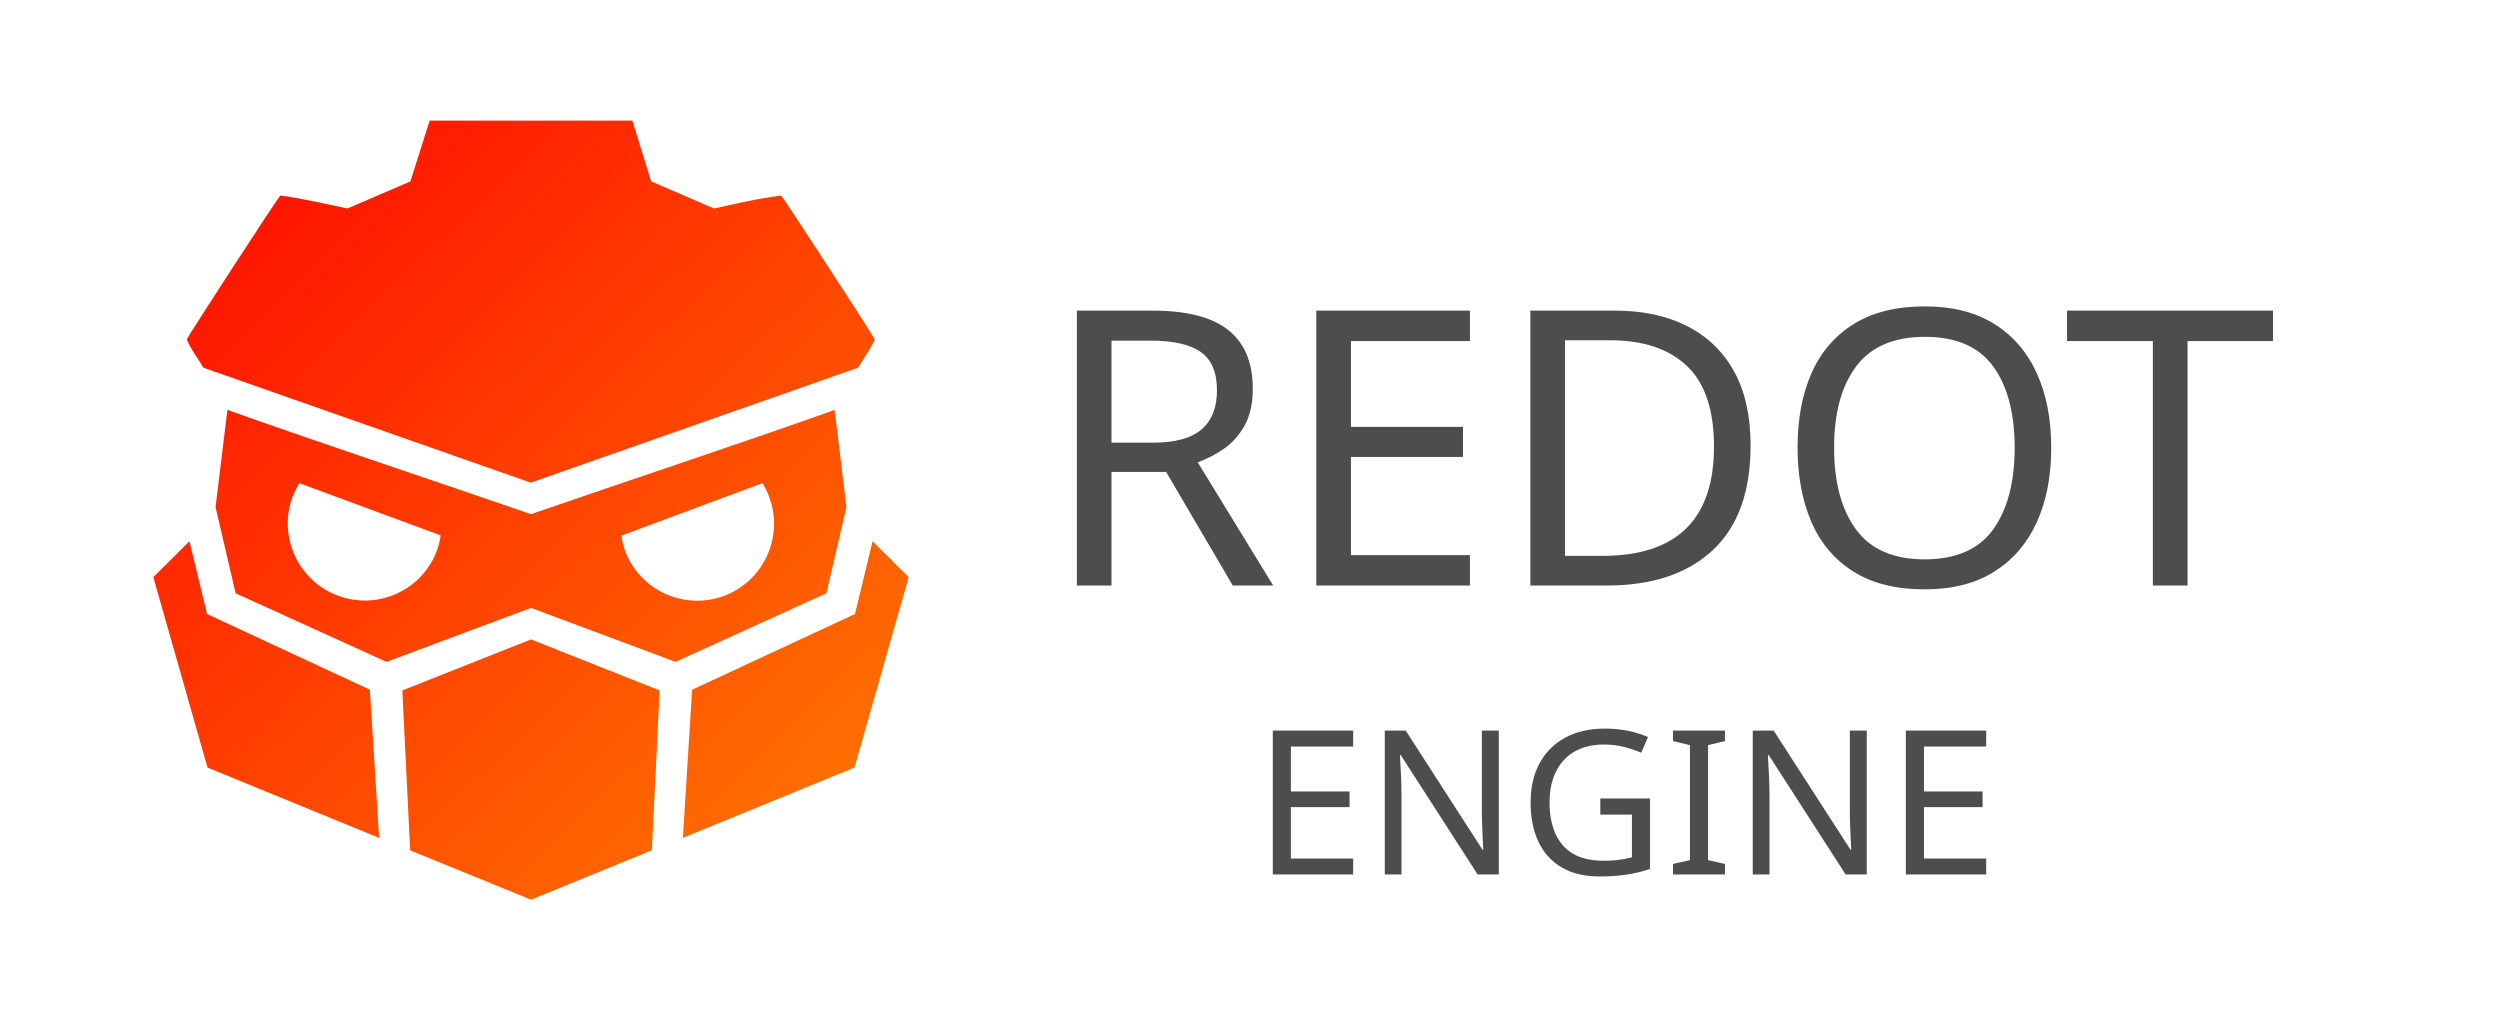
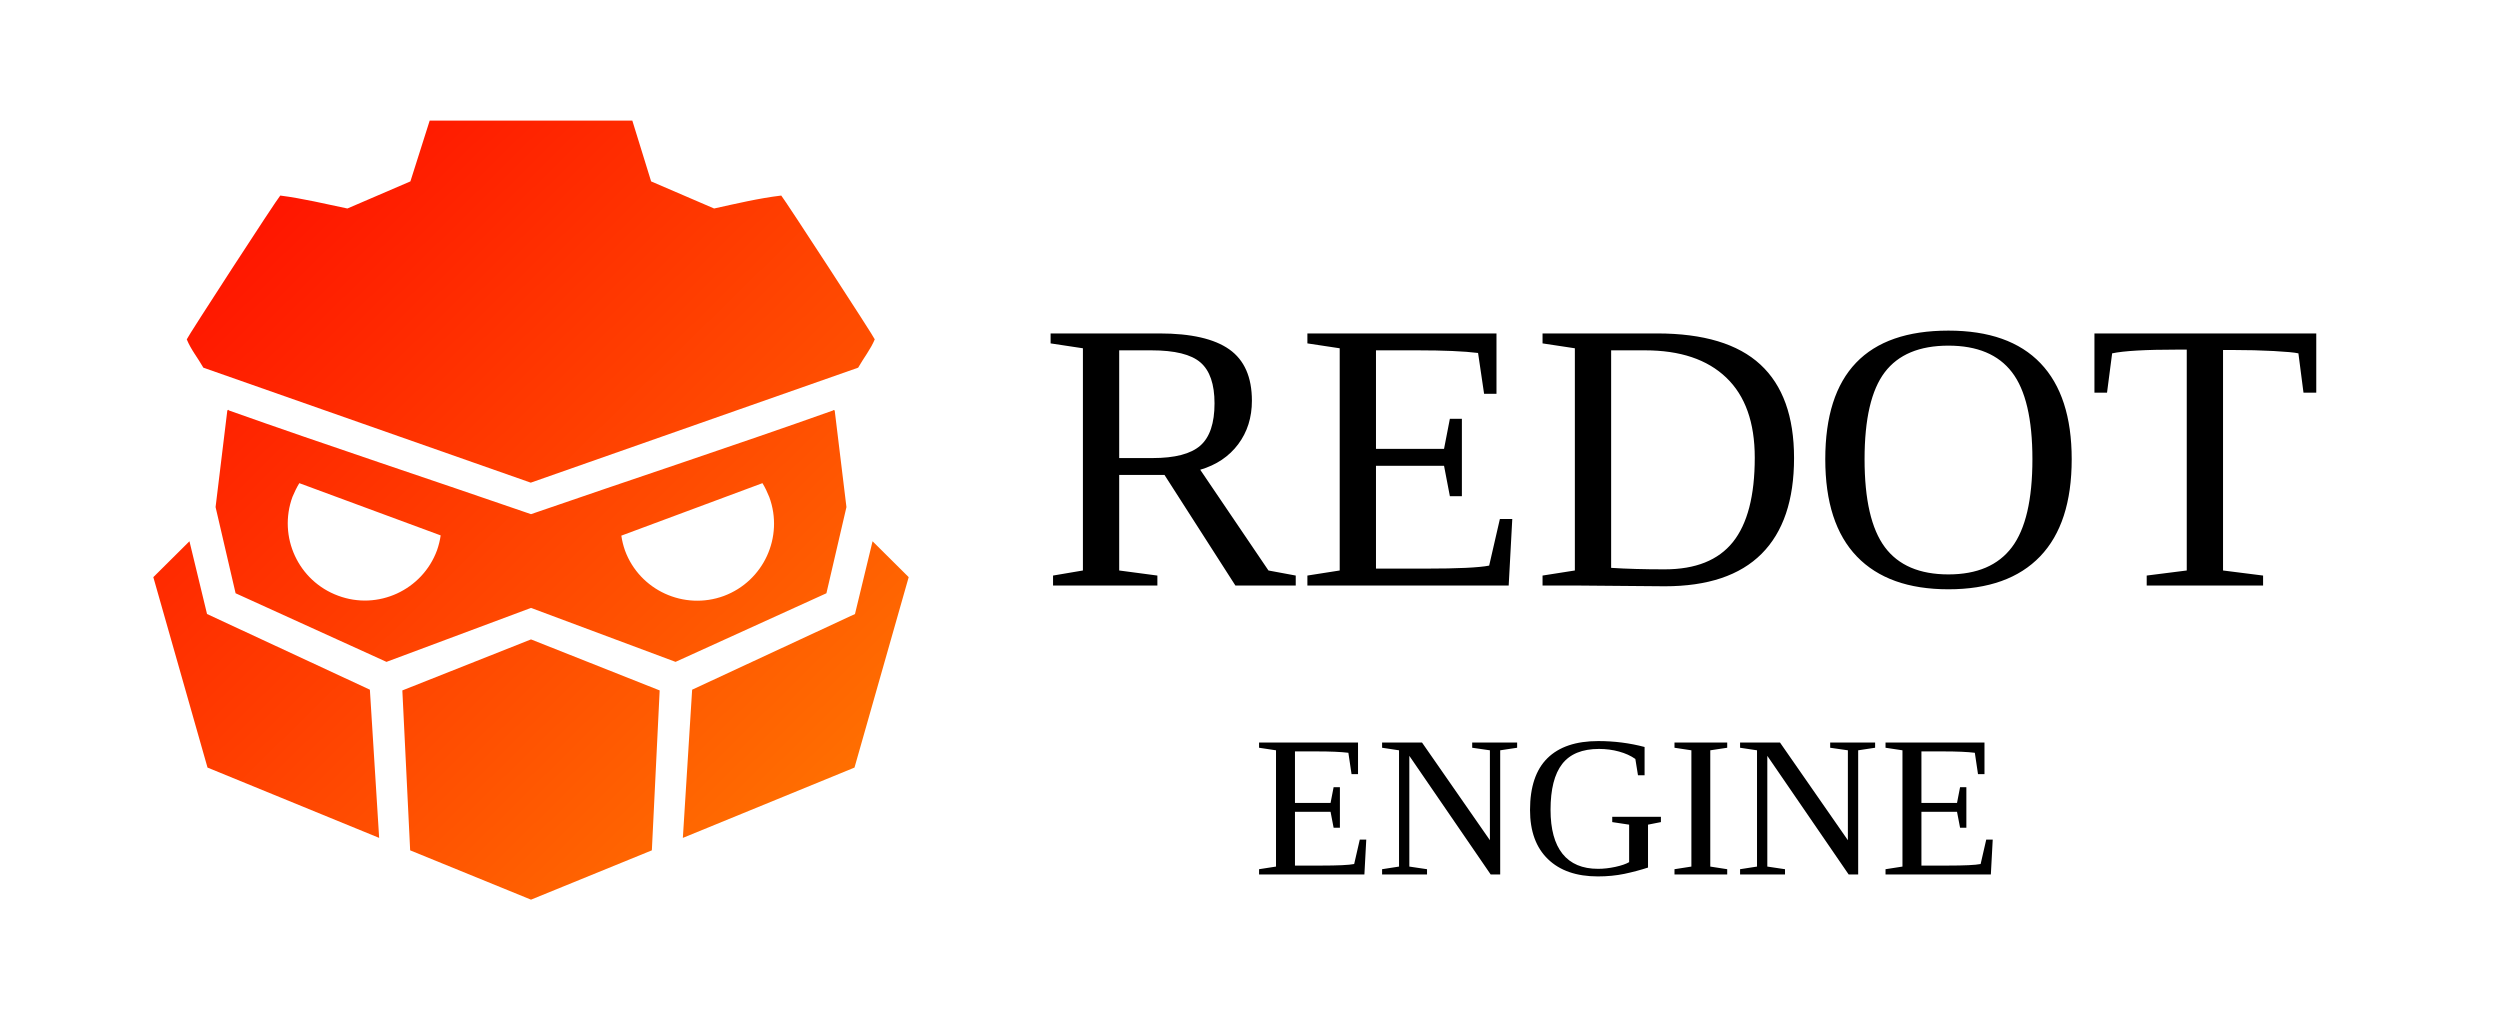
- <svg xmlns="http://www.w3.org/2000/svg" version="1.1" id="svg11" x="0px" y="0px" viewBox="0 0 1024 414" style="enable-background:new 0 0 1024 414;" xml:space="preserve">
-   <style type="text/css">
- 	.st0{fill:url(#path2-4_00000114774309596167427170000011254706821165255870_);}
- 	.st1{fill:#4D4D4D;}
- 	.st2{font-family:'Arial-BoldMT';}
- 	.st3{font-size:82.497px;}
- 	.st4{font-size:157.69px;}
- </style>
-   <linearGradient id="path2-4_00000106828010876857012880000016217361937684118964_" gradientUnits="userSpaceOnUse" x1="133.993" y1="121.365" x2="202.254" y2="51.819" gradientTransform="matrix(3.4787 0 0 -3.4778 -372.1009 508.8312)">
-     <stop offset="0" style="stop-color:#FF1300" />
-     <stop offset="1" style="stop-color:#FF6E01" />
+ <svg xmlns="http://www.w3.org/2000/svg" xml:space="preserve" viewBox="0 0 1024 414">
+   <linearGradient id="a" x1="133.993" x2="202.254" y1="121.365" y2="51.819" gradientTransform="matrix(3.4787 0 0 -3.4778 -372.1 508.831)" gradientUnits="userSpaceOnUse">
+     <stop offset="0" stop-color="#ff1300" />
+     <stop offset="1" stop-color="#ff6e01" />
  </linearGradient>
-   <path id="path2-4" style="fill:url(#path2-4_00000106828010876857012880000016217361937684118964_);" d="  M176,49.4l-7.9,24.9c-8.6,3.7-17.2,7.4-25.8,11.1c-9.1-1.9-18.2-4.1-27.5-5.3c-1.5,1.6-38.3,58.3-38.3,58.9  c1.7,4.2,4.6,7.7,6.8,11.6l134.1,47.1l134.1-47.1c2.2-3.9,5.1-7.5,6.8-11.6c0-0.6-36.9-57.3-38.3-58.9c-9.2,1.1-18.4,3.3-27.5,5.3  c-8.6-3.7-17.2-7.4-25.8-11.1L259,49.4H176z M93.6,167.9c-0.2-0.1-0.5,0.2-0.5,0.3c-1.6,13.2-4.8,39.5-4.8,39.5l8.2,35.3l61.8,28.1  l59.2-22.1l59.2,22.1l61.8-28.1l8.2-35.3c0,0-3.2-26.3-4.8-39.5c0-0.1-0.6-0.5-0.6-0.1c-40.5,14.4-82.7,28.3-123.8,42.5  c-41.1-14.2-83.3-28.1-123.8-42.5C93.7,167.9,93.7,167.9,93.6,167.9L93.6,167.9z M122.6,197.9l57.9,21.4c-0.3,2.1-0.8,4.1-1.5,6.1  c-6,16.3-24.2,24.7-40.5,18.6c0,0,0,0,0,0c-16.3-6-24.7-24.1-18.7-40.5c0,0,0,0,0,0C120.6,201.6,121.5,199.7,122.6,197.9  L122.6,197.9z M312.3,197.9c1.1,1.8,2,3.7,2.8,5.7c6,16.3-2.3,34.4-18.6,40.5c0,0,0,0,0,0c-16.3,6-34.5-2.3-40.5-18.6c0,0,0,0,0,0  c-0.7-2-1.2-4-1.5-6.1L312.3,197.9z M77.6,221.7l-14.8,14.7l22.2,78l70.3,28.8l-3.8-60.7l-66.7-31L77.6,221.7z M357.4,221.7  l-7.2,29.8l-66.7,31l-3.8,60.7l70.3-28.8l22.2-78L357.4,221.7z M217.5,261.9l-52.7,20.9l3.2,65.5l49.5,20.2l49.5-20.2l3.2-65.5  L217.5,261.9z" />
-   <text transform="matrix(1 0 0 1 513.3401 358.1678)" class="st1 st2 st3">ENGINE</text>
-   <text transform="matrix(1 0 0 1 425.7812 239.8257)" class="st1 st2 st4">REDOT</text>
+   <path fill="url(#a)" d="m176 49.4-7.9 24.9-25.8 11.1c-9.1-1.9-18.2-4.1-27.5-5.3-1.5 1.6-38.3 58.3-38.3 58.9 1.7 4.2 4.6 7.7 6.8 11.6l134.1 47.1 134.1-47.1c2.2-3.9 5.1-7.5 6.8-11.6 0-.6-36.9-57.3-38.3-58.9-9.2 1.1-18.4 3.3-27.5 5.3l-25.8-11.1-7.7-24.9zM93.6 167.9c-.2-.1-.5.2-.5.3-1.6 13.2-4.8 39.5-4.8 39.5l8.2 35.3 61.8 28.1 59.2-22.1 59.2 22.1 61.8-28.1 8.2-35.3s-3.2-26.3-4.8-39.5c0-.1-.6-.5-.6-.1-40.5 14.4-82.7 28.3-123.8 42.5-41.1-14.2-83.3-28.1-123.8-42.5 0-.2 0-.2-.1-.2m29 30 57.9 21.4c-.3 2.1-.8 4.1-1.5 6.1-6 16.3-24.2 24.7-40.5 18.6-16.3-6-24.7-24.1-18.7-40.5.8-1.9 1.7-3.8 2.8-5.6m189.7 0c1.1 1.8 2 3.7 2.8 5.7 6 16.3-2.3 34.4-18.6 40.5-16.3 6-34.5-2.3-40.5-18.6-.7-2-1.2-4-1.5-6.1zM77.6 221.7l-14.8 14.7 22.2 78 70.3 28.8-3.8-60.7-66.7-31zm279.8 0-7.2 29.8-66.7 31-3.8 60.7 70.3-28.8 22.2-78zm-139.9 40.2-52.7 20.9 3.2 65.5 49.5 20.2 49.5-20.2 3.2-65.5z" />
+   <text class="st1 st2" font-size="82.497" transform="translate(513.34 358.168)">ENGINE</text>
+   <text class="st1 st2" font-size="157.69" transform="translate(425.781 239.826)">REDOT</text>
</svg>
